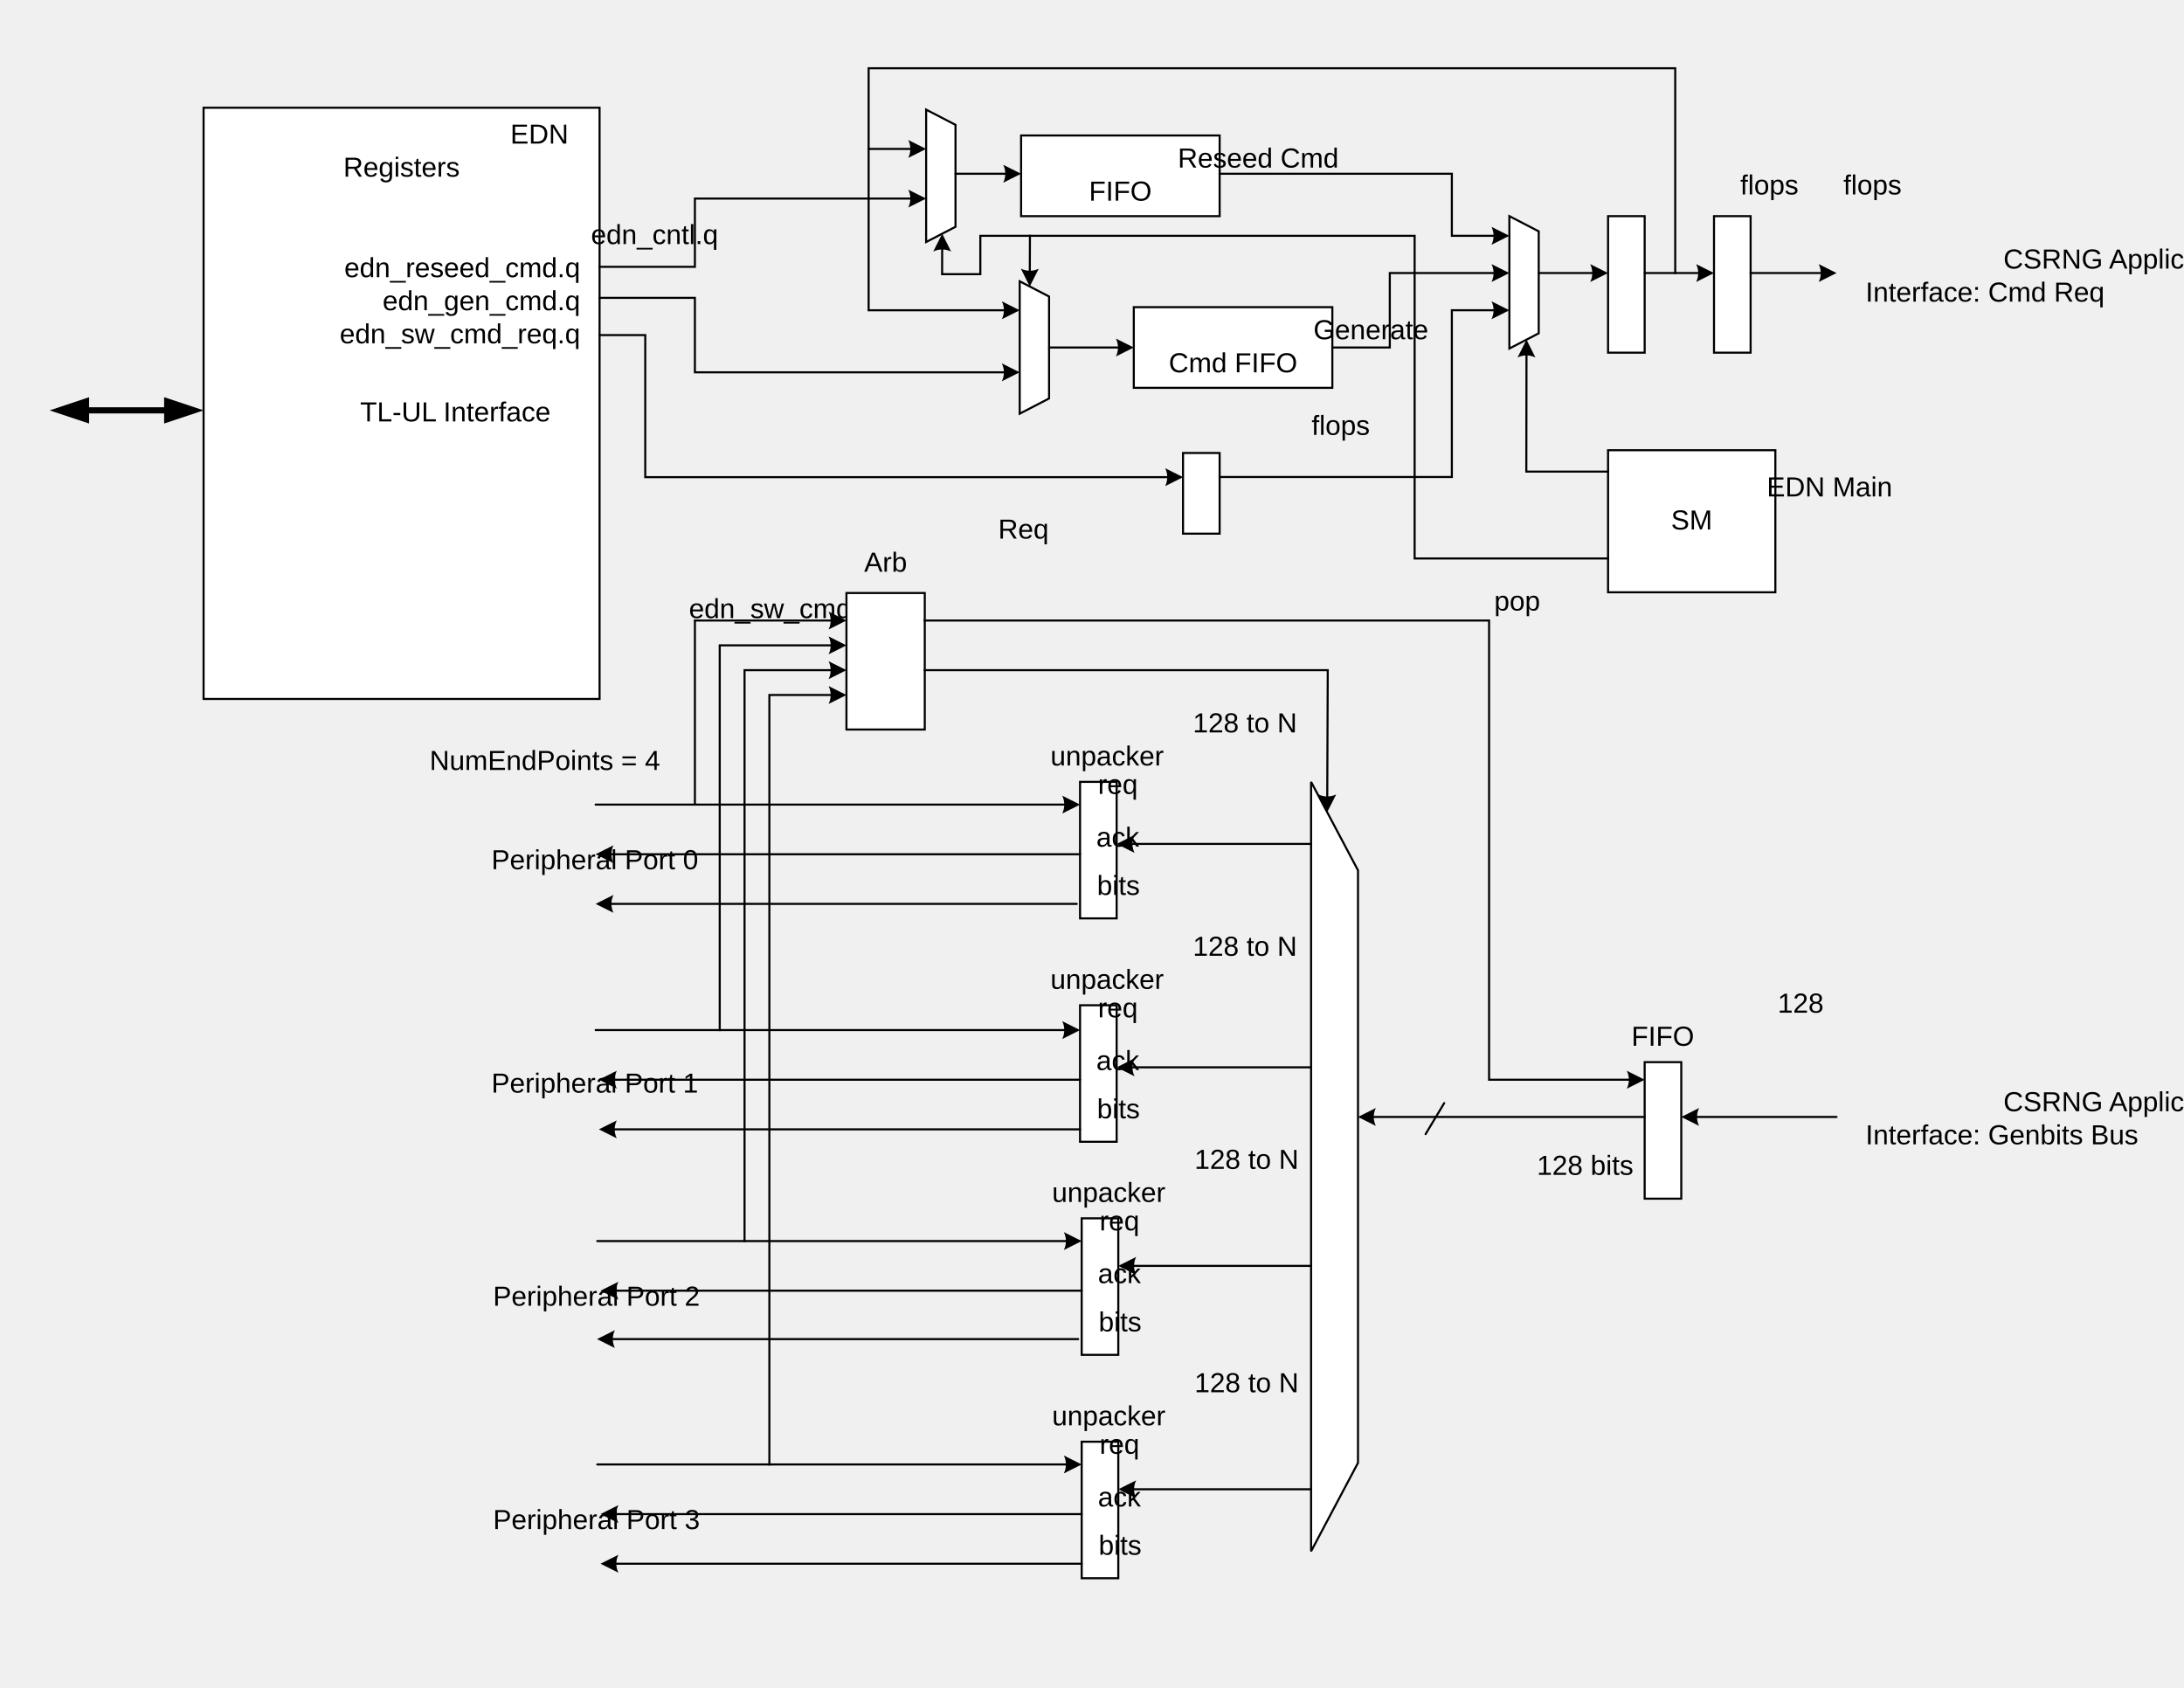
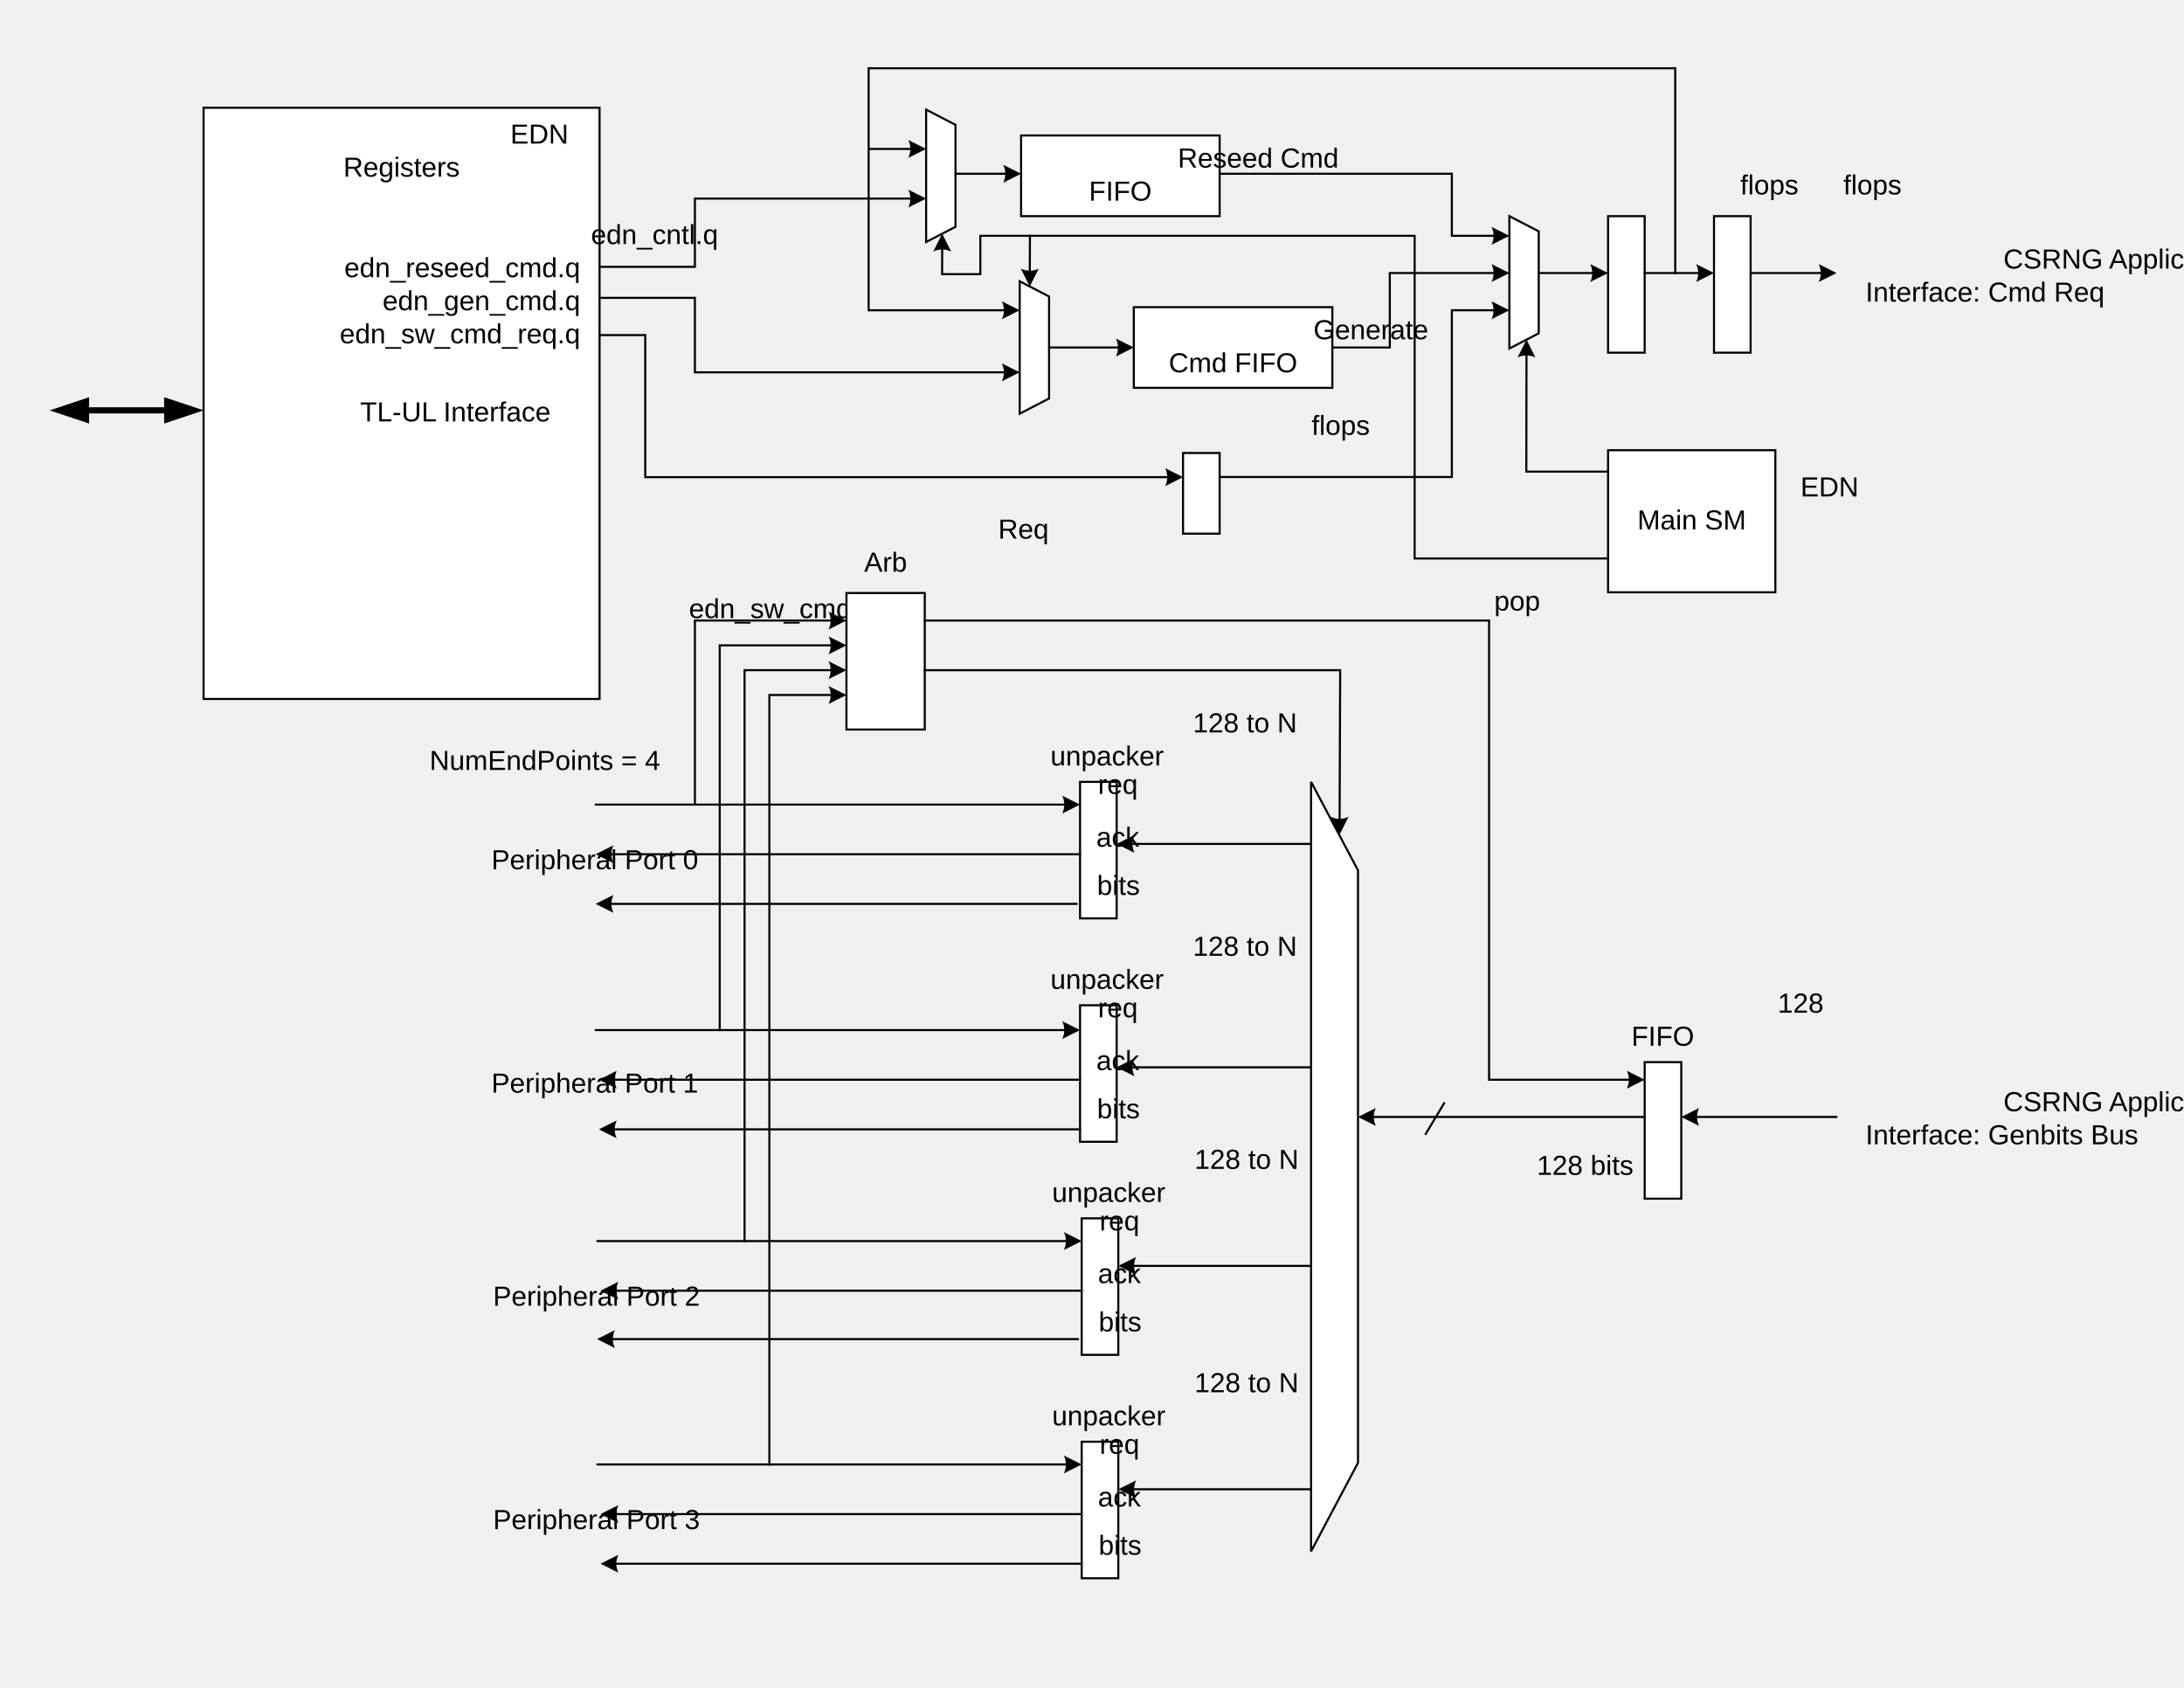
<svg xmlns="http://www.w3.org/2000/svg" xmlns:ns1="http://schemas.microsoft.com/visio/2003/SVGExtensions/" xmlns:xlink="http://www.w3.org/1999/xlink" width="11in" height="8.5in" viewBox="0 0 792 612" xml:space="preserve" color-interpolation-filters="sRGB" class="st12">
  <ns1:documentProperties ns1:langID="1033" ns1:viewMarkup="false">
    <ns1:userDefs>
      <ns1:ud ns1:nameU="msvSubprocessMaster" ns1:prompt="" ns1:val="VT4(Rectangle)" />
      <ns1:ud ns1:nameU="msvNoAutoConnect" ns1:val="VT0(1):26" />
    </ns1:userDefs>
  </ns1:documentProperties>
  <style type="text/css">
	
		.st1 {fill:#ffffff;stroke:#000000;stroke-width:0.75}
		.st2 {fill:#000000;font-family:Arial;font-size:0.833em}
		.st3 {font-size:1em}
		.st4 {fill:none;stroke:none;stroke-width:0.75}
		.st5 {marker-end:url(#mrkr13-21);marker-start:url(#mrkr13-19);stroke:#000000;stroke-linecap:round;stroke-linejoin:round;stroke-width:2.25}
		.st6 {fill:#000000;fill-opacity:1;stroke:#000000;stroke-opacity:1;stroke-width:0.472}
		.st7 {fill:none;stroke:none;stroke-width:0.25}
		.st8 {marker-end:url(#mrkr5-59);stroke:#000000;stroke-linecap:round;stroke-linejoin:round;stroke-width:0.75}
		.st9 {fill:#000000;fill-opacity:1;stroke:#000000;stroke-opacity:1;stroke-width:0.229}
		.st10 {marker-end:url(#mrkr5-59);stroke:#000000;stroke-width:0.75}
		.st11 {stroke:#000000;stroke-linecap:round;stroke-linejoin:round;stroke-width:0.75}
		.st12 {fill:none;fill-rule:evenodd;font-size:12px;overflow:visible;stroke-linecap:square;stroke-miterlimit:3}
	
	</style>
  <defs id="Markers">
    <g id="lend13">
      <path d="M 3 1 L 0 0 L 3 -1 L 3 1 " style="stroke:none" />
    </g>
    <marker id="mrkr13-19" class="st6" ns1:arrowType="13" ns1:arrowSize="2" ns1:setback="6.2" refX="6.2" orient="auto" markerUnits="strokeWidth" overflow="visible">
      <use xlink:href="#lend13" transform="scale(2.12) " />
    </marker>
    <marker id="mrkr13-21" class="st6" ns1:arrowType="13" ns1:arrowSize="2" ns1:setback="6.36" refX="-6.36" orient="auto" markerUnits="strokeWidth" overflow="visible">
      <use xlink:href="#lend13" transform="scale(-2.12,-2.12) " />
    </marker>
    <g id="lend5">
      <path d="M 2 1 L 0 0 L 1.981 -0.993 C 1.672 -0.365 1.673 0.373 1.985 1 " style="stroke:none" />
    </g>
    <marker id="mrkr5-59" class="st9" ns1:arrowType="5" ns1:arrowSize="2" ns1:setback="7.63" refX="-7.63" orient="auto" markerUnits="strokeWidth" overflow="visible">
      <use xlink:href="#lend5" transform="scale(-4.36,-4.36) " />
    </marker>
  </defs>
  <g ns1:mID="0" ns1:index="1" ns1:groupContext="foregroundPage">
    <ns1:userDefs>
      <ns1:ud ns1:nameU="msvThemeOrder" ns1:val="VT0(0):26" />
    </ns1:userDefs>
    <ns1:pageProperties ns1:drawingScale="1" ns1:pageScale="1" ns1:drawingUnits="0" ns1:shadowOffsetX="9" ns1:shadowOffsetY="-9" />
    <ns1:layer ns1:name="Flowchart" ns1:index="0" />
    <g id="shape480-1" ns1:mID="480" ns1:groupContext="shape" transform="translate(73.8258,-358.564)">
      <ns1:textBlock ns1:margins="rect(4,4,4,4)" ns1:verticalAlign="0" />
      <ns1:textRect cx="71.8" cy="504.814" width="143.6" height="214.373" />
      <rect x="0" y="397.627" width="143.6" height="214.373" class="st1" />
      <text x="61.24" y="410.63" class="st2" ns1:langID="1033">
        <ns1:paragraph ns1:horizAlign="1" />
        <ns1:tabList />EDN<ns1:newlineChar />
        <tspan x="50.68" dy="1.2em" class="st3">Registers</tspan>
      </text>
    </g>
    <g id="shape484-5" ns1:mID="484" ns1:groupContext="shape" transform="translate(118.18,-325.627)">
      <ns1:textBlock ns1:margins="rect(4,4,4,4)" ns1:verticalAlign="0" />
      <rect x="0" y="551.545" width="99.246" height="60.455" class="st4" />
    </g>
    <g id="shape490-7" ns1:mID="490" ns1:groupContext="shape" transform="translate(96.0373,-454.907)">
      <ns1:textBlock ns1:margins="rect(4,4,4,4)" />
      <ns1:textRect cx="59.213" cy="558.407" width="118.43" height="107.186" />
      <rect x="0" y="504.814" width="118.425" height="107.186" class="st4" />
      <text x="68.28" y="543.41" class="st2" ns1:langID="1033">
        <ns1:paragraph ns1:horizAlign="2" />
        <ns1:tabList />edn_cntl.q<ns1:newlineChar />
        <tspan x="28.81" dy="1.2em" class="st3">edn_reseed_cmd.q<ns1:newlineChar />
        </tspan>
        <tspan x="42.7" dy="1.2em" class="st3">edn_gen_cmd.q<ns1:newlineChar />
        </tspan>
        <tspan x="24.37" dy="1.2em" class="st3"> </tspan>edn_sw_cmd_req.q</text>
    </g>
    <g id="shape491-13" ns1:mID="491" ns1:groupContext="shape" transform="translate(18,-463.205)">
      <path d="M13.95 612 L14.31 612 L41.52 612" class="st5" />
    </g>
    <g id="shape492-22" ns1:mID="492" ns1:groupContext="shape" transform="translate(73.8258,-411.75)">
      <ns1:textBlock ns1:margins="rect(4,4,4,4)" ns1:verticalAlign="0" />
      <ns1:textRect cx="49.623" cy="581.772" width="99.25" height="60.455" />
      <rect x="0" y="551.545" width="99.246" height="60.455" class="st4" />
      <text x="6.78" y="564.55" class="st2" ns1:langID="1033">
        <ns1:paragraph />
        <ns1:tabList />TL-UL Interface<ns1:newlineChar />
      </text>
    </g>
    <g id="shape589-25" ns1:mID="589" ns1:groupContext="shape" transform="translate(78.0373,-363.375)">
      <ns1:textBlock ns1:margins="rect(4,4,4,4)" ns1:verticalAlign="0" />
      <ns1:textRect cx="68.213" cy="587.25" width="136.43" height="49.5" />
      <rect x="0" y="562.5" width="136.425" height="49.5" class="st4" />
      <text x="46.82" y="587.5" class="st2" ns1:langID="1033">
        <ns1:paragraph ns1:horizAlign="2" />
        <ns1:tabList />
        <ns1:space />
        <ns1:space />
        <ns1:newlineChar />edn_sw_cmd_sts.d  </text>
    </g>
    <g id="shape591-28" ns1:mID="591" ns1:groupContext="shape" transform="translate(230.625,-511.373)">
			</g>
    <g id="shape769-29" ns1:mID="769" ns1:groupContext="shape" transform="translate(90.3555,-284.18)">
      <ns1:textBlock ns1:margins="rect(4,4,4,4)" ns1:verticalAlign="0" />
      <ns1:textRect cx="58.445" cy="599.18" width="116.9" height="25.64" />
      <rect x="0" y="586.36" width="116.89" height="25.64" class="st7" />
      <text x="37.85" y="599.36" class="st2" ns1:langID="1033">
        <ns1:paragraph ns1:horizAlign="2" />
        <ns1:tabList />Peripheral Port 0</text>
    </g>
    <g id="shape957-32" ns1:mID="957" ns1:groupContext="shape" transform="translate(391.668,-279)">
      <rect x="0" y="562.5" width="13.273" height="49.5" class="st1" />
    </g>
    <g id="shape958-34" ns1:mID="958" ns1:groupContext="shape" transform="translate(374.094,-330.617)">
      <ns1:textBlock ns1:margins="rect(4,4,4,4)" />
      <ns1:textRect cx="27.391" cy="599.18" width="54.79" height="25.64" />
      <rect x="0" y="586.36" width="54.782" height="25.64" class="st4" />
      <text x="8.49" y="596.18" class="st2" ns1:langID="1033">
        <ns1:paragraph ns1:horizAlign="1" />
        <ns1:tabList />128 to N <ns1:newlineChar />
        <tspan x="6.82" dy="1.2em" class="st3">unpacker</tspan>
      </text>
    </g>
    <g id="shape1019-38" ns1:mID="1019" ns1:groupContext="shape" transform="translate(306.956,-347.478)">
      <rect x="0" y="562.5" width="28.399" height="49.5" class="st1" />
    </g>
    <g id="shape1020-40" ns1:mID="1020" ns1:groupContext="shape" transform="translate(297,-400.882)">
      <ns1:textBlock ns1:margins="rect(4,4,4,4)" />
      <ns1:textRect cx="24.156" cy="599.18" width="48.32" height="25.64" />
      <rect x="0" y="586.36" width="48.312" height="25.64" class="st4" />
      <text x="14.98" y="596.18" class="st2" ns1:langID="1033">
        <ns1:paragraph ns1:horizAlign="1" />
        <ns1:tabList />Req <ns1:newlineChar />
        <tspan x="16.38" dy="1.2em" class="st3">Arb</tspan>
      </text>
    </g>
    <g id="shape1023-44" ns1:mID="1023" ns1:groupContext="shape" transform="translate(583.145,-397.244)">
      <ns1:textBlock ns1:margins="rect(4,4,4,4)" />
      <ns1:textRect cx="30.332" cy="586.244" width="60.67" height="51.511" />
      <rect x="0" y="560.489" width="60.665" height="51.511" class="st1" />
-       <text x="7.55" y="577.24" class="st2" ns1:langID="1033">
-         <ns1:paragraph ns1:horizAlign="1" />
-         <ns1:tabList />EDN Main <tspan x="22.83" dy="1.2em" class="st3">SM</tspan>
+       <text x="19.78" y="577.24" class="st2" ns1:langID="1033">
+         <ns1:paragraph ns1:horizAlign="1" />
+         <ns1:tabList />EDN <ns1:newlineChar />
+         <tspan x="10.61" dy="1.2em" class="st3">Main SM</tspan>
        <ns1:newlineChar />
      </text>
    </g>
    <g id="shape1027-48" ns1:mID="1027" ns1:groupContext="shape" transform="translate(370.287,-533.623)">
      <ns1:textBlock ns1:margins="rect(4,4,4,4)" />
      <ns1:textRect cx="36" cy="597.375" width="72" height="29.25" />
      <rect x="0" y="582.75" width="72" height="29.25" class="st1" />
      <text x="6.82" y="594.38" class="st2" ns1:langID="1033">
        <ns1:paragraph ns1:horizAlign="1" />
        <ns1:tabList />Reseed Cmd <tspan x="24.61" dy="1.2em" class="st3">FIFO</tspan>
      </text>
    </g>
    <g id="shape1109-52" ns1:mID="1109" ns1:groupContext="shape" transform="translate(475.448,-49.5)">
      <path d="M0 579.92 L0 612 L17.01 579.92 L17.01 365.08 L0 333 L0 365.08 L0 579.92 Z" class="st1" />
    </g>
    <g id="shape1112-54" ns1:mID="1112" ns1:groupContext="shape" transform="translate(216,-320.258)">
      <path d="M0 612 L169.95 612" class="st8" />
    </g>
    <g id="shape1113-60" ns1:mID="1113" ns1:groupContext="shape" transform="translate(391.668,921.742) rotate(180)">
      <path d="M0 612 L169.95 612" class="st8" />
    </g>
    <g id="shape1114-65" ns1:mID="1114" ns1:groupContext="shape" transform="translate(390.48,939.742) rotate(180)">
      <path d="M0 612 L168.76 612" class="st8" />
    </g>
    <g id="shape1115-70" ns1:mID="1115" ns1:groupContext="shape" transform="translate(341.195,-320.488)">
      <ns1:textBlock ns1:margins="rect(4,4,4,4)" />
      <ns1:textRect cx="14.2" cy="605.365" width="28.4" height="13.27" />
      <rect x="0" y="598.73" width="28.399" height="13.27" class="st4" />
      <text x="6.97" y="608.36" class="st2" ns1:langID="1033">
        <ns1:paragraph ns1:horizAlign="1" />
        <ns1:tabList />req</text>
    </g>
    <g id="shape1116-73" ns1:mID="1116" ns1:groupContext="shape" transform="translate(341.144,-301.373)">
      <ns1:textBlock ns1:margins="rect(4,4,4,4)" />
      <ns1:textRect cx="14.2" cy="605.365" width="28.4" height="13.27" />
      <rect x="0" y="598.73" width="28.399" height="13.27" class="st4" />
      <text x="6.42" y="608.36" class="st2" ns1:langID="1033">
        <ns1:paragraph ns1:horizAlign="1" />
        <ns1:tabList />ack</text>
    </g>
    <g id="shape1117-76" ns1:mID="1117" ns1:groupContext="shape" transform="translate(341.394,-283.873)">
      <ns1:textBlock ns1:margins="rect(4,4,4,4)" />
      <ns1:textRect cx="14.2" cy="605.365" width="28.4" height="13.27" />
      <rect x="0" y="598.73" width="28.399" height="13.27" class="st4" />
      <text x="6.42" y="608.36" class="st2" ns1:langID="1033">
        <ns1:paragraph ns1:horizAlign="1" />
        <ns1:tabList />bits</text>
    </g>
    <g id="shape1118-79" ns1:mID="1118" ns1:groupContext="shape" transform="translate(102.182,-203.18)">
      <ns1:textBlock ns1:margins="rect(4,4,4,4)" ns1:verticalAlign="0" />
      <ns1:textRect cx="52.532" cy="599.18" width="105.07" height="25.64" />
      <rect x="0" y="586.36" width="105.063" height="25.64" class="st7" />
      <text x="26.02" y="599.36" class="st2" ns1:langID="1033">
        <ns1:paragraph ns1:horizAlign="2" />
        <ns1:tabList />Peripheral Port 1</text>
    </g>
    <g id="shape1119-82" ns1:mID="1119" ns1:groupContext="shape" transform="translate(391.668,-198)">
      <rect x="0" y="562.5" width="13.273" height="49.5" class="st1" />
    </g>
    <g id="shape1120-84" ns1:mID="1120" ns1:groupContext="shape" transform="translate(374.094,-249.617)">
      <ns1:textBlock ns1:margins="rect(4,4,4,4)" />
      <ns1:textRect cx="27.391" cy="599.18" width="54.79" height="25.64" />
      <rect x="0" y="586.36" width="54.782" height="25.64" class="st4" />
      <text x="8.49" y="596.18" class="st2" ns1:langID="1033">
        <ns1:paragraph ns1:horizAlign="1" />
        <ns1:tabList />128 to N <ns1:newlineChar />
        <tspan x="6.82" dy="1.2em" class="st3">unpacker</tspan>
      </text>
    </g>
    <g id="shape1124-88" ns1:mID="1124" ns1:groupContext="shape" transform="translate(341.195,-239.488)">
      <ns1:textBlock ns1:margins="rect(4,4,4,4)" />
      <ns1:textRect cx="14.2" cy="605.365" width="28.4" height="13.27" />
      <rect x="0" y="598.73" width="28.399" height="13.27" class="st4" />
      <text x="6.97" y="608.36" class="st2" ns1:langID="1033">
        <ns1:paragraph ns1:horizAlign="1" />
        <ns1:tabList />req</text>
    </g>
    <g id="shape1125-91" ns1:mID="1125" ns1:groupContext="shape" transform="translate(341.144,-220.373)">
      <ns1:textBlock ns1:margins="rect(4,4,4,4)" />
      <ns1:textRect cx="14.2" cy="605.365" width="28.4" height="13.27" />
      <rect x="0" y="598.73" width="28.399" height="13.27" class="st4" />
      <text x="6.42" y="608.36" class="st2" ns1:langID="1033">
        <ns1:paragraph ns1:horizAlign="1" />
        <ns1:tabList />ack</text>
    </g>
    <g id="shape1126-94" ns1:mID="1126" ns1:groupContext="shape" transform="translate(341.394,-202.873)">
      <ns1:textBlock ns1:margins="rect(4,4,4,4)" />
      <ns1:textRect cx="14.2" cy="605.365" width="28.4" height="13.27" />
      <rect x="0" y="598.73" width="28.399" height="13.27" class="st4" />
      <text x="6.42" y="608.36" class="st2" ns1:langID="1033">
        <ns1:paragraph ns1:horizAlign="1" />
        <ns1:tabList />bits</text>
    </g>
    <g id="shape1127-97" ns1:mID="1127" ns1:groupContext="shape" transform="translate(102.777,-125.922)">
      <ns1:textBlock ns1:margins="rect(4,4,4,4)" ns1:verticalAlign="0" />
      <ns1:textRect cx="52.532" cy="599.18" width="105.07" height="25.64" />
      <rect x="0" y="586.36" width="105.063" height="25.64" class="st7" />
      <text x="26.02" y="599.36" class="st2" ns1:langID="1033">
        <ns1:paragraph ns1:horizAlign="2" />
        <ns1:tabList />Peripheral Port 2</text>
    </g>
    <g id="shape1128-100" ns1:mID="1128" ns1:groupContext="shape" transform="translate(392.262,-120.742)">
      <rect x="0" y="562.5" width="13.273" height="49.5" class="st1" />
    </g>
    <g id="shape1129-102" ns1:mID="1129" ns1:groupContext="shape" transform="translate(374.688,-172.36)">
      <ns1:textBlock ns1:margins="rect(4,4,4,4)" />
      <ns1:textRect cx="27.391" cy="599.18" width="54.79" height="25.64" />
      <rect x="0" y="586.36" width="54.782" height="25.64" class="st4" />
      <text x="8.49" y="596.18" class="st2" ns1:langID="1033">
        <ns1:paragraph ns1:horizAlign="1" />
        <ns1:tabList />128 to N <ns1:newlineChar />
        <tspan x="6.82" dy="1.2em" class="st3">unpacker</tspan>
      </text>
    </g>
    <g id="shape1133-106" ns1:mID="1133" ns1:groupContext="shape" transform="translate(341.789,-162.23)">
      <ns1:textBlock ns1:margins="rect(4,4,4,4)" />
      <ns1:textRect cx="14.2" cy="605.365" width="28.4" height="13.27" />
      <rect x="0" y="598.73" width="28.399" height="13.27" class="st4" />
      <text x="6.97" y="608.36" class="st2" ns1:langID="1033">
        <ns1:paragraph ns1:horizAlign="1" />
        <ns1:tabList />req</text>
    </g>
    <g id="shape1134-109" ns1:mID="1134" ns1:groupContext="shape" transform="translate(341.739,-143.115)">
      <ns1:textBlock ns1:margins="rect(4,4,4,4)" />
      <ns1:textRect cx="14.2" cy="605.365" width="28.4" height="13.27" />
      <rect x="0" y="598.73" width="28.399" height="13.27" class="st4" />
      <text x="6.42" y="608.36" class="st2" ns1:langID="1033">
        <ns1:paragraph ns1:horizAlign="1" />
        <ns1:tabList />ack</text>
    </g>
    <g id="shape1135-112" ns1:mID="1135" ns1:groupContext="shape" transform="translate(341.989,-125.615)">
      <ns1:textBlock ns1:margins="rect(4,4,4,4)" />
      <ns1:textRect cx="14.2" cy="605.365" width="28.4" height="13.27" />
      <rect x="0" y="598.73" width="28.399" height="13.27" class="st4" />
      <text x="6.42" y="608.36" class="st2" ns1:langID="1033">
        <ns1:paragraph ns1:horizAlign="1" />
        <ns1:tabList />bits</text>
    </g>
    <g id="shape1136-115" ns1:mID="1136" ns1:groupContext="shape" transform="translate(90.9497,-44.9224)">
      <ns1:textBlock ns1:margins="rect(4,4,4,4)" ns1:verticalAlign="0" />
      <ns1:textRect cx="58.445" cy="599.18" width="116.9" height="25.64" />
      <rect x="0" y="586.36" width="116.89" height="25.64" class="st7" />
      <text x="37.85" y="599.36" class="st2" ns1:langID="1033">
        <ns1:paragraph ns1:horizAlign="2" />
        <ns1:tabList />Peripheral Port 3</text>
    </g>
    <g id="shape1137-118" ns1:mID="1137" ns1:groupContext="shape" transform="translate(392.262,-39.7424)">
      <rect x="0" y="562.5" width="13.273" height="49.5" class="st1" />
    </g>
    <g id="shape1138-120" ns1:mID="1138" ns1:groupContext="shape" transform="translate(374.688,-91.3599)">
      <ns1:textBlock ns1:margins="rect(4,4,4,4)" />
      <ns1:textRect cx="27.391" cy="599.18" width="54.79" height="25.64" />
      <rect x="0" y="586.36" width="54.782" height="25.64" class="st4" />
      <text x="8.49" y="596.18" class="st2" ns1:langID="1033">
        <ns1:paragraph ns1:horizAlign="1" />
        <ns1:tabList />128 to N <ns1:newlineChar />
        <tspan x="6.82" dy="1.2em" class="st3">unpacker</tspan>
      </text>
    </g>
    <g id="shape1142-124" ns1:mID="1142" ns1:groupContext="shape" transform="translate(341.789,-81.23)">
      <ns1:textBlock ns1:margins="rect(4,4,4,4)" />
      <ns1:textRect cx="14.2" cy="605.365" width="28.4" height="13.27" />
      <rect x="0" y="598.73" width="28.399" height="13.27" class="st4" />
      <text x="6.97" y="608.36" class="st2" ns1:langID="1033">
        <ns1:paragraph ns1:horizAlign="1" />
        <ns1:tabList />req</text>
    </g>
    <g id="shape1143-127" ns1:mID="1143" ns1:groupContext="shape" transform="translate(341.739,-62.115)">
      <ns1:textBlock ns1:margins="rect(4,4,4,4)" />
      <ns1:textRect cx="14.2" cy="605.365" width="28.4" height="13.27" />
      <rect x="0" y="598.73" width="28.399" height="13.27" class="st4" />
      <text x="6.42" y="608.36" class="st2" ns1:langID="1033">
        <ns1:paragraph ns1:horizAlign="1" />
        <ns1:tabList />ack</text>
    </g>
    <g id="shape1144-130" ns1:mID="1144" ns1:groupContext="shape" transform="translate(341.989,-44.615)">
      <ns1:textBlock ns1:margins="rect(4,4,4,4)" />
      <ns1:textRect cx="14.2" cy="605.365" width="28.4" height="13.27" />
      <rect x="0" y="598.73" width="28.399" height="13.27" class="st4" />
      <text x="6.42" y="608.36" class="st2" ns1:langID="1033">
        <ns1:paragraph ns1:horizAlign="1" />
        <ns1:tabList />bits</text>
    </g>
    <g id="shape1145-133" ns1:mID="1145" ns1:groupContext="shape" transform="translate(216,-238.5)">
      <path d="M0 612 L169.95 612" class="st8" />
    </g>
    <g id="shape1146-138" ns1:mID="1146" ns1:groupContext="shape" transform="translate(216.594,-162)">
      <path d="M0 612 L169.95 612" class="st8" />
    </g>
    <g id="shape1147-143" ns1:mID="1147" ns1:groupContext="shape" transform="translate(216.594,-81)">
      <path d="M0 612 L169.95 612" class="st8" />
    </g>
    <g id="shape1148-148" ns1:mID="1148" ns1:groupContext="shape" transform="translate(391.668,1003.5) rotate(180)">
      <path d="M0 612 L168.76 612" class="st8" />
    </g>
    <g id="shape1149-153" ns1:mID="1149" ns1:groupContext="shape" transform="translate(391.668,1021.5) rotate(180)">
      <path d="M0 612 L168.76 612" class="st8" />
    </g>
    <g id="shape1150-158" ns1:mID="1150" ns1:groupContext="shape" transform="translate(392.262,1080) rotate(180)">
      <path d="M0 612 L168.76 612" class="st8" />
    </g>
    <g id="shape1151-163" ns1:mID="1151" ns1:groupContext="shape" transform="translate(390.99,1097.55) rotate(180)">
      <path d="M0 612 L168.76 612" class="st8" />
    </g>
    <g id="shape1152-168" ns1:mID="1152" ns1:groupContext="shape" transform="translate(392.262,1161) rotate(180)">
      <path d="M0 612 L168.76 612" class="st8" />
    </g>
    <g id="shape1153-173" ns1:mID="1153" ns1:groupContext="shape" transform="translate(392.262,1179) rotate(180)">
      <path d="M0 612 L168.76 612" class="st8" />
    </g>
    <g id="shape1155-178" ns1:mID="1155" ns1:groupContext="shape" transform="translate(261,-238.5)">
      <path d="M0 612 L0 472.5 L40.23 472.5" class="st10" />
    </g>
    <g id="shape1156-183" ns1:mID="1156" ns1:groupContext="shape" transform="translate(270,-162)">
      <path d="M0 612 L0 405 L31.23 405" class="st10" />
    </g>
    <g id="shape1157-188" ns1:mID="1157" ns1:groupContext="shape" transform="translate(279,-81)">
      <path d="M0 612 L0 333 L22.23 333" class="st10" />
    </g>
    <g id="shape1158-193" ns1:mID="1158" ns1:groupContext="shape" transform="translate(596.418,-177.371)">
      <rect x="0" y="562.5" width="13.273" height="49.5" class="st1" />
    </g>
    <g id="shape1159-195" ns1:mID="1159" ns1:groupContext="shape" transform="translate(578.844,-228.989)">
      <ns1:textBlock ns1:margins="rect(4,4,4,4)" />
      <ns1:textRect cx="24.156" cy="599.18" width="48.32" height="25.64" />
      <rect x="0" y="586.36" width="48.312" height="25.64" class="st4" />
      <text x="15.81" y="596.18" class="st2" ns1:langID="1033">
        <ns1:paragraph ns1:horizAlign="1" />
        <ns1:tabList />128 <tspan x="12.77" dy="1.2em" class="st3">FIFO</tspan>
      </text>
    </g>
    <g id="shape1160-199" ns1:mID="1160" ns1:groupContext="shape" transform="translate(475.448,918) rotate(180)">
      <path d="M0 612 L64.78 612" class="st8" />
    </g>
    <g id="shape1161-204" ns1:mID="1161" ns1:groupContext="shape" transform="translate(475.448,999) rotate(180)">
      <path d="M0 612 L64.78 612" class="st8" />
    </g>
    <g id="shape1162-209" ns1:mID="1162" ns1:groupContext="shape" transform="translate(475.448,1071) rotate(180)">
      <path d="M0 612 L64.19 612" class="st8" />
    </g>
    <g id="shape1163-214" ns1:mID="1163" ns1:groupContext="shape" transform="translate(475.448,1152) rotate(180)">
      <path d="M0 612 L64.19 612" class="st8" />
    </g>
    <g id="shape1164-219" ns1:mID="1164" ns1:groupContext="shape" transform="translate(596.418,1017) rotate(180)">
      <path d="M0 612 L98.24 612" class="st8" />
    </g>
    <g id="shape1165-224" ns1:mID="1165" ns1:groupContext="shape" transform="translate(666,1017) rotate(180)">
      <path d="M0 612 L50.59 612" class="st8" />
    </g>
-     <g id="shape1169-229" ns1:mID="1169" ns1:groupContext="shape" transform="translate(335.356,-317.489)">
-       <path d="M0 560.49 L146.14 560.49 L145.95 606.28" class="st10" />
+     <g id="shape1169-229" ns1:mID="1169" ns1:groupContext="shape" transform="translate(335.356,-309.375)">
+       <path d="M0 552.38 L150.64 552.38 L150.44 606.28" class="st10" />
    </g>
    <g id="shape1170-234" ns1:mID="1170" ns1:groupContext="shape" transform="translate(335.356,-220.5)">
      <path d="M0 445.5 L204.64 445.5 L204.64 612 L255.34 612" class="st10" />
    </g>
    <g id="shape1171-239" ns1:mID="1171" ns1:groupContext="shape" transform="translate(486,-387)">
      <ns1:textBlock ns1:margins="rect(4,4,4,4)" />
      <ns1:textRect cx="14.2" cy="605.365" width="28.4" height="13.27" />
      <rect x="0" y="598.73" width="28.399" height="13.27" class="st4" />
      <text x="5.86" y="608.36" class="st2" ns1:langID="1033">
        <ns1:paragraph ns1:horizAlign="1" />
        <ns1:tabList />pop</text>
    </g>
    <g id="shape1172-242" ns1:mID="1172" ns1:groupContext="shape" transform="translate(1048.51,714.846) rotate(120.964)">
      <path d="M0 612 L13.12 612" class="st11" />
    </g>
    <g id="shape1173-245" ns1:mID="1173" ns1:groupContext="shape" transform="translate(500.688,-182.365)">
      <ns1:textBlock ns1:margins="rect(4,4,4,4)" />
      <ns1:textRect cx="24.156" cy="605.365" width="48.32" height="13.27" />
      <rect x="0" y="598.73" width="48.312" height="13.27" class="st4" />
      <text x="6.64" y="608.36" class="st2" ns1:langID="1033">
        <ns1:paragraph ns1:horizAlign="1" />
        <ns1:tabList />128 bits</text>
    </g>
    <g id="shape1174-248" ns1:mID="1174" ns1:groupContext="shape" transform="translate(335.851,-524.25)">
      <path d="M0 606.48 L0 612 L10.65 606.48 L10.65 569.52 L0 564 L0 569.52 L0 606.48 Z" class="st1" />
    </g>
    <g id="shape1177-250" ns1:mID="1177" ns1:groupContext="shape" transform="translate(346.5,-549)">
      <path d="M0 612 L18.06 612" class="st8" />
    </g>
    <g id="shape1178-255" ns1:mID="1178" ns1:groupContext="shape" transform="translate(411.156,-471.375)">
      <ns1:textBlock ns1:margins="rect(4,4,4,4)" />
      <ns1:textRect cx="36" cy="597.375" width="72" height="29.25" />
      <rect x="0" y="582.75" width="72" height="29.25" class="st1" />
      <text x="15.15" y="594.38" class="st2" ns1:langID="1033">
        <ns1:paragraph ns1:horizAlign="1" />
        <ns1:tabList />Generate <tspan x="12.67" dy="1.2em" class="st3">Cmd FIFO</tspan>
      </text>
    </g>
    <g id="shape1179-259" ns1:mID="1179" ns1:groupContext="shape" transform="translate(369.782,-462.002)">
      <path d="M0 606.48 L0 612 L10.65 606.48 L10.65 569.52 L0 564 L0 569.52 L0 606.48 Z" class="st1" />
    </g>
    <g id="shape1181-261" ns1:mID="1181" ns1:groupContext="shape" transform="translate(547.351,-485.627)">
      <path d="M0 606.48 L0 612 L10.65 606.48 L10.65 569.52 L0 564 L0 569.52 L0 606.48 Z" class="st1" />
    </g>
    <g id="shape1182-263" ns1:mID="1182" ns1:groupContext="shape" transform="translate(583.145,-484.123)">
      <rect x="0" y="562.5" width="13.273" height="49.5" class="st1" />
    </g>
    <g id="shape1183-265" ns1:mID="1183" ns1:groupContext="shape" transform="translate(621.563,-484.123)">
      <rect x="0" y="562.5" width="13.273" height="49.5" class="st1" />
    </g>
    <g id="shape1184-267" ns1:mID="1184" ns1:groupContext="shape" transform="translate(429.014,-418.5)">
      <rect x="0" y="582.75" width="13.273" height="29.25" class="st1" />
    </g>
    <g id="shape1186-269" ns1:mID="1186" ns1:groupContext="shape" transform="translate(575.803,-535.5)">
      <ns1:textBlock ns1:margins="rect(4,4,4,4)" />
      <ns1:textRect cx="15.848" cy="603" width="31.7" height="18" />
      <rect x="0" y="594" width="31.697" height="18" class="st4" />
      <text x="5.29" y="606" class="st2" ns1:langID="1033">
        <ns1:paragraph ns1:horizAlign="1" />
        <ns1:tabList />flops</text>
    </g>
    <g id="shape1187-272" ns1:mID="1187" ns1:groupContext="shape" transform="translate(614.222,-535.5)">
      <ns1:textBlock ns1:margins="rect(4,4,4,4)" />
      <ns1:textRect cx="14.822" cy="603" width="29.65" height="18" />
      <rect x="0" y="594" width="29.645" height="18" class="st4" />
      <text x="4.26" y="606" class="st2" ns1:langID="1033">
        <ns1:paragraph ns1:horizAlign="1" />
        <ns1:tabList />flops</text>
    </g>
    <g id="shape1188-275" ns1:mID="1188" ns1:groupContext="shape" transform="translate(420.272,-448.312)">
      <ns1:textBlock ns1:margins="rect(4,4,4,4)" />
      <ns1:textRect cx="15.928" cy="603" width="31.86" height="18" />
      <rect x="0" y="594" width="31.855" height="18" class="st4" />
      <text x="5.37" y="606" class="st2" ns1:langID="1033">
        <ns1:paragraph ns1:horizAlign="1" />
        <ns1:tabList />flops</text>
    </g>
    <g id="shape1189-278" ns1:mID="1189" ns1:groupContext="shape" transform="translate(483.156,-486)">
      <path d="M0 612 L20.84 612 L20.84 585 L58.47 585" class="st10" />
    </g>
    <g id="shape1190-283" ns1:mID="1190" ns1:groupContext="shape" transform="translate(558,-513)">
      <path d="M0 612 L19.42 612" class="st8" />
    </g>
    <g id="shape1191-288" ns1:mID="1191" ns1:groupContext="shape" transform="translate(596.418,-513)">
      <path d="M0 612 L19.42 612" class="st8" />
    </g>
    <g id="shape1192-293" ns1:mID="1192" ns1:groupContext="shape" transform="translate(634.836,-513)">
      <path d="M0 612 L25.44 612" class="st8" />
    </g>
    <g id="shape1193-298" ns1:mID="1193" ns1:groupContext="shape" transform="translate(217.425,-515.25)">
      <path d="M0 612 L34.57 612 L34.57 587.25 L112.7 587.25" class="st10" />
    </g>
    <g id="shape1194-303" ns1:mID="1194" ns1:groupContext="shape" transform="translate(315,-513)">
      <path d="M292.5 612 L292.5 537.75 L0 537.75 L0 567 L15.13 567" class="st10" />
    </g>
    <g id="shape1195-308" ns1:mID="1195" ns1:groupContext="shape" transform="translate(217.425,-477)">
      <path d="M0 585 L34.57 585 L34.57 612 L146.63 612" class="st10" />
    </g>
    <g id="shape1196-313" ns1:mID="1196" ns1:groupContext="shape" transform="translate(315,-499.5)">
      <path d="M0 553.5 L0 612 L49.06 612" class="st10" />
    </g>
    <g id="shape1197-318" ns1:mID="1197" ns1:groupContext="shape" transform="translate(217.425,-438.989)">
      <path d="M0 560.49 L16.57 560.49 L16.57 612 L205.87 612" class="st10" />
    </g>
    <g id="shape1198-323" ns1:mID="1198" ns1:groupContext="shape" transform="translate(442.287,-439.045)">
      <path d="M0 612 L84.21 612 L84.21 551.54 L99.34 551.54" class="st10" />
    </g>
    <g id="shape1201-328" ns1:mID="1201" ns1:groupContext="shape" transform="translate(442.287,-526.5)">
      <path d="M0 589.5 L84.21 589.5 L84.21 612 L99.34 612" class="st10" />
    </g>
    <g id="shape1203-333" ns1:mID="1203" ns1:groupContext="shape" transform="translate(380.431,-486)">
      <path d="M0 612 L25 612" class="st8" />
    </g>
    <g id="shape1205-338" ns1:mID="1205" ns1:groupContext="shape" transform="translate(553.5,-441)">
      <path d="M29.64 612 L0 612 L0.06 569.87" class="st10" />
    </g>
    <g id="shape1206-343" ns1:mID="1206" ns1:groupContext="shape" transform="translate(373.427,-409.5)">
      <path d="M209.72 612 L139.57 612 L139.57 495 L0.07 495 L0.02 507.67" class="st10" />
    </g>
    <g id="shape1208-348" ns1:mID="1208" ns1:groupContext="shape" transform="translate(341.645,-512.585)">
      <path d="M31.86 598.09 L13.86 598.09 L13.86 612 L0 612 L0.02 603.04" class="st10" />
    </g>
    <g id="shape1209-353" ns1:mID="1209" ns1:groupContext="shape" transform="translate(672.504,-501.983)">
      <ns1:textBlock ns1:margins="rect(4,4,4,4)" ns1:verticalAlign="0" />
      <ns1:textRect cx="49.623" cy="599.18" width="99.25" height="25.64" />
      <rect x="0" y="586.36" width="99.246" height="25.64" class="st7" />
      <text x="4" y="599.36" class="st2" ns1:langID="1033">
        <ns1:paragraph />
        <ns1:tabList />CSRNG Application<ns1:newlineChar />
        <tspan x="4" dy="1.2em" class="st3">Interface: Cmd Req</tspan>
      </text>
    </g>
    <g id="shape1210-357" ns1:mID="1210" ns1:groupContext="shape" transform="translate(672.504,-196.43)">
      <ns1:textBlock ns1:margins="rect(4,4,4,4)" ns1:verticalAlign="0" />
      <ns1:textRect cx="58.445" cy="599.18" width="116.9" height="25.64" />
      <rect x="0" y="586.36" width="116.89" height="25.64" class="st7" />
      <text x="4" y="599.36" class="st2" ns1:langID="1033">
        <ns1:paragraph />
        <ns1:tabList />CSRNG Application<ns1:newlineChar />
        <tspan x="4" dy="1.2em" class="st3">Interface: Genbits Bus</tspan>
      </text>
    </g>
    <g id="shape1217-361" ns1:mID="1217" ns1:groupContext="shape" transform="translate(252,-387)">
      <path d="M0 612 L49.23 612" class="st8" />
    </g>
    <g id="shape1218-366" ns1:mID="1218" ns1:groupContext="shape" transform="translate(-360,291.742) rotate(-90)">
      <path d="M0 612 L66.74 612" class="st11" />
    </g>
    <g id="shape1219-369" ns1:mID="1219" ns1:groupContext="shape" transform="translate(76.5548,-320.18)">
      <ns1:textBlock ns1:margins="rect(4,4,4,4)" ns1:verticalAlign="0" />
      <ns1:textRect cx="58.445" cy="599.18" width="116.9" height="25.64" />
      <rect x="0" y="586.36" width="116.89" height="25.64" class="st7" />
      <text x="29.23" y="599.36" class="st2" ns1:langID="1033">
        <ns1:paragraph ns1:horizAlign="2" />
        <ns1:tabList />NumEndPoints = 4</text>
    </g>
  </g>
</svg>
